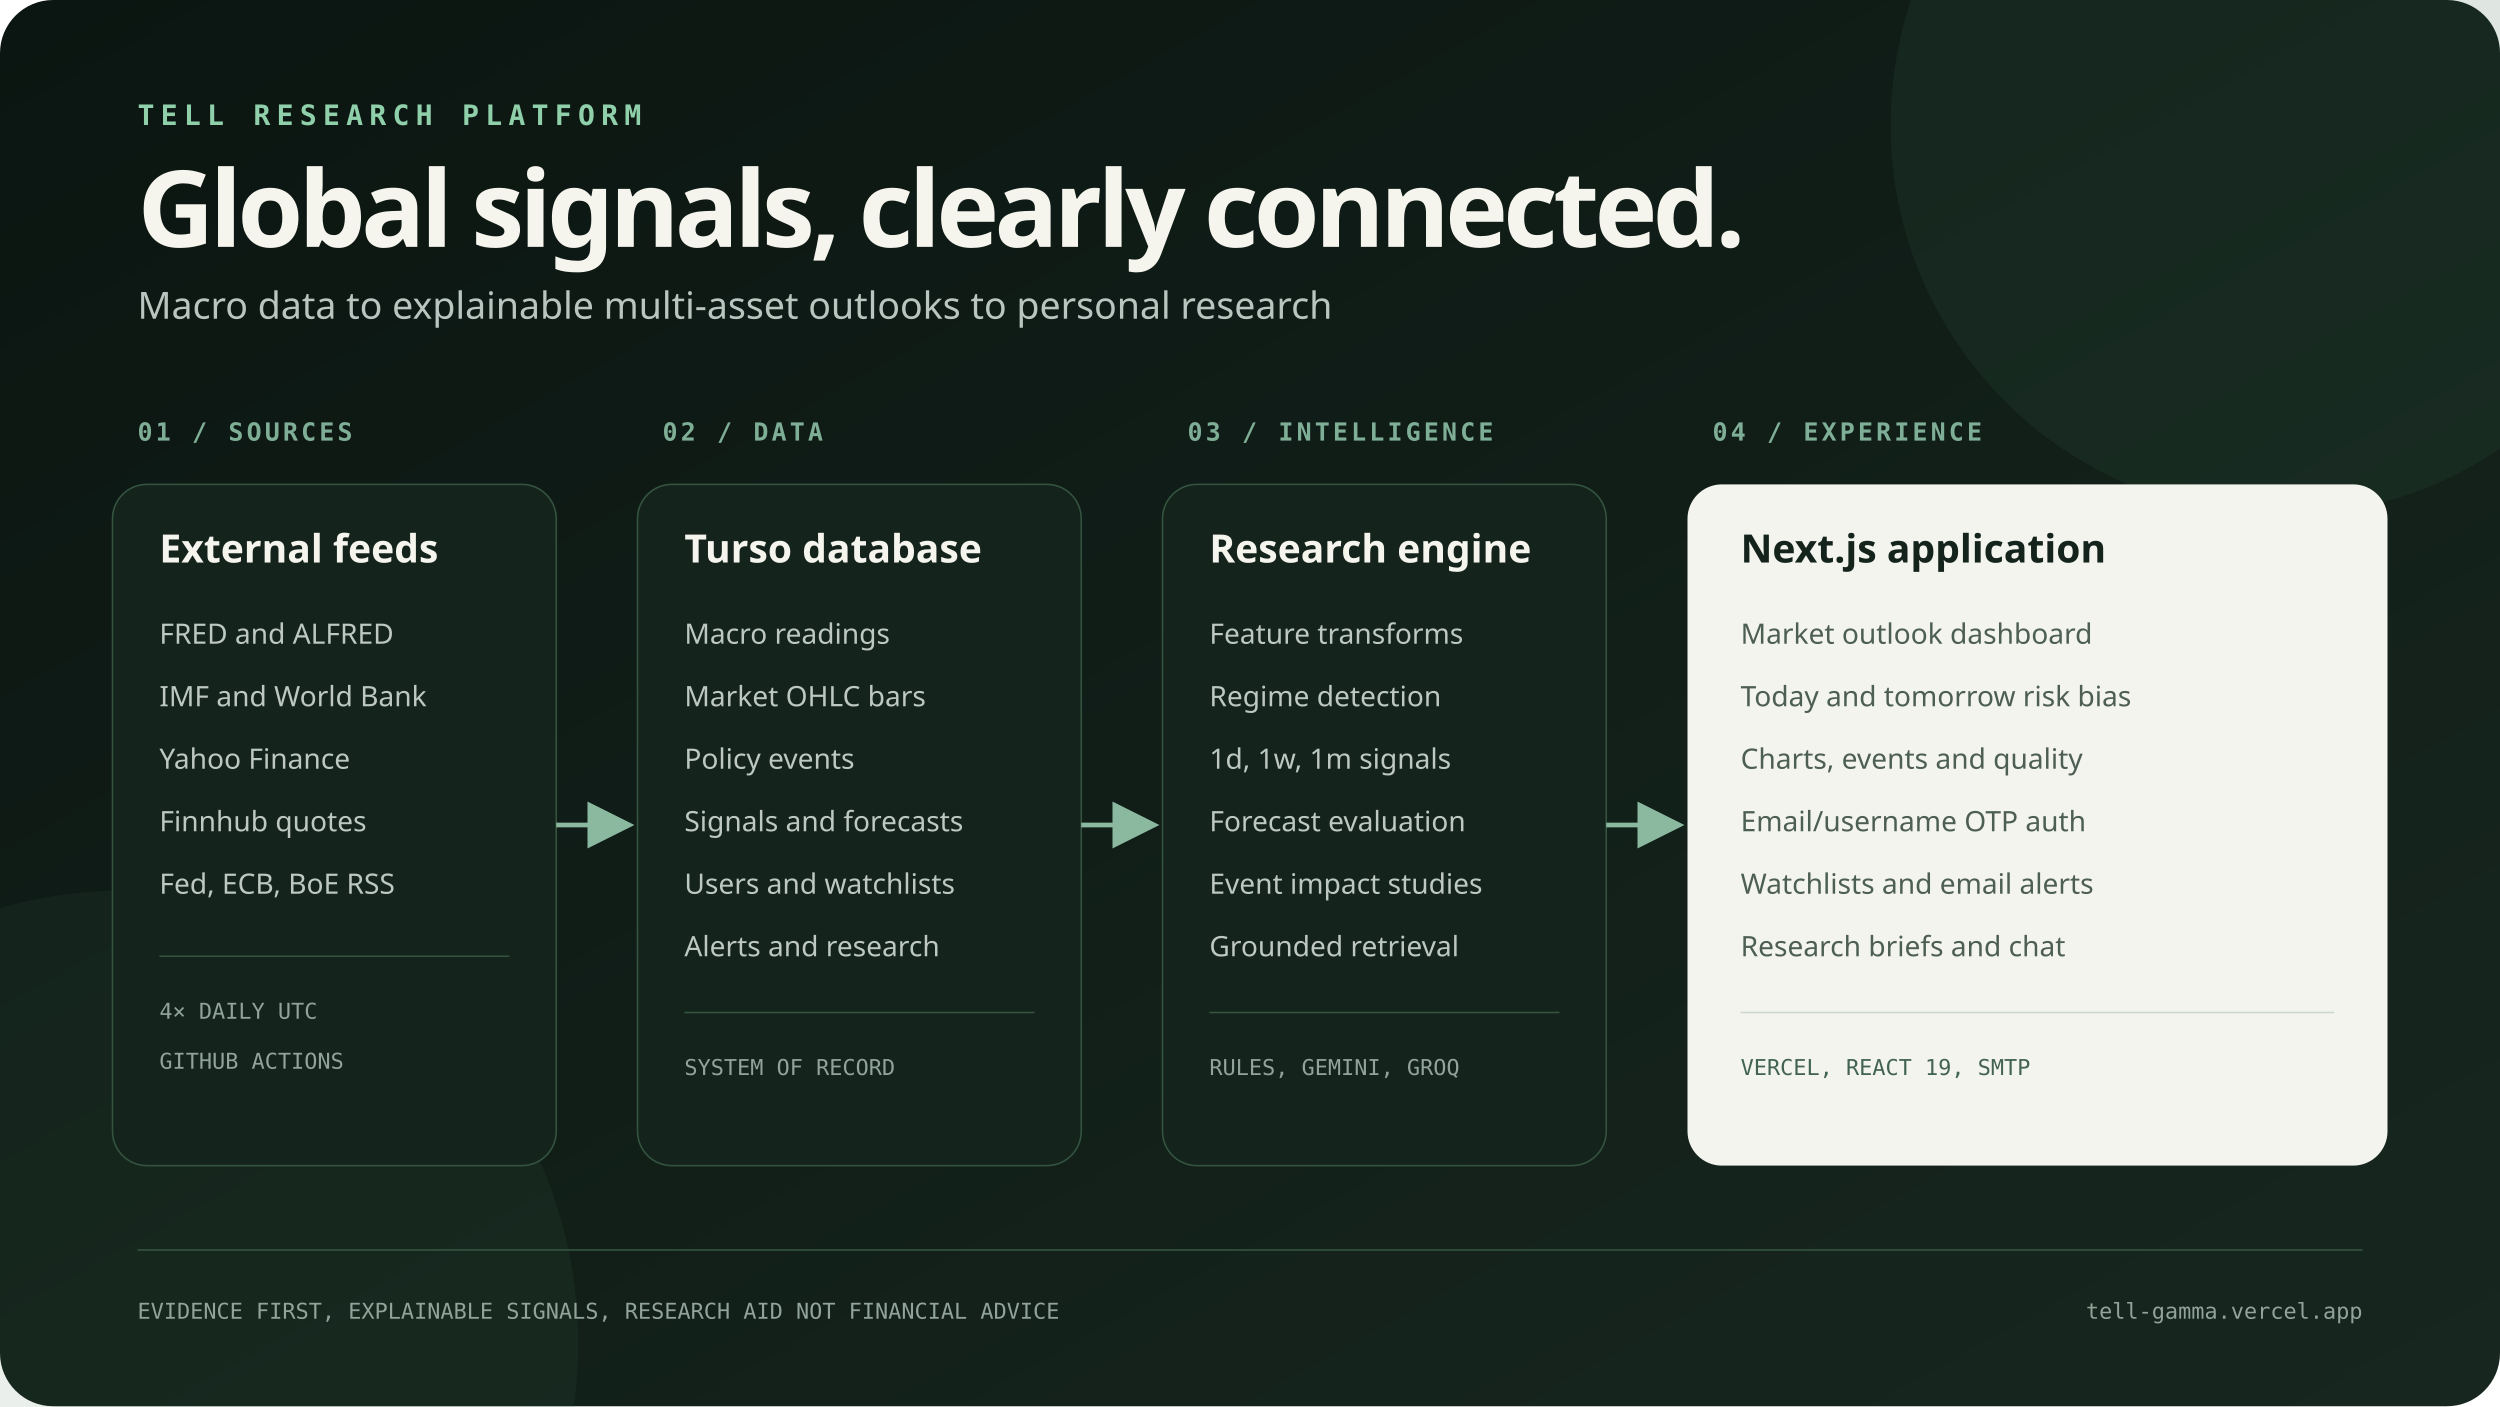
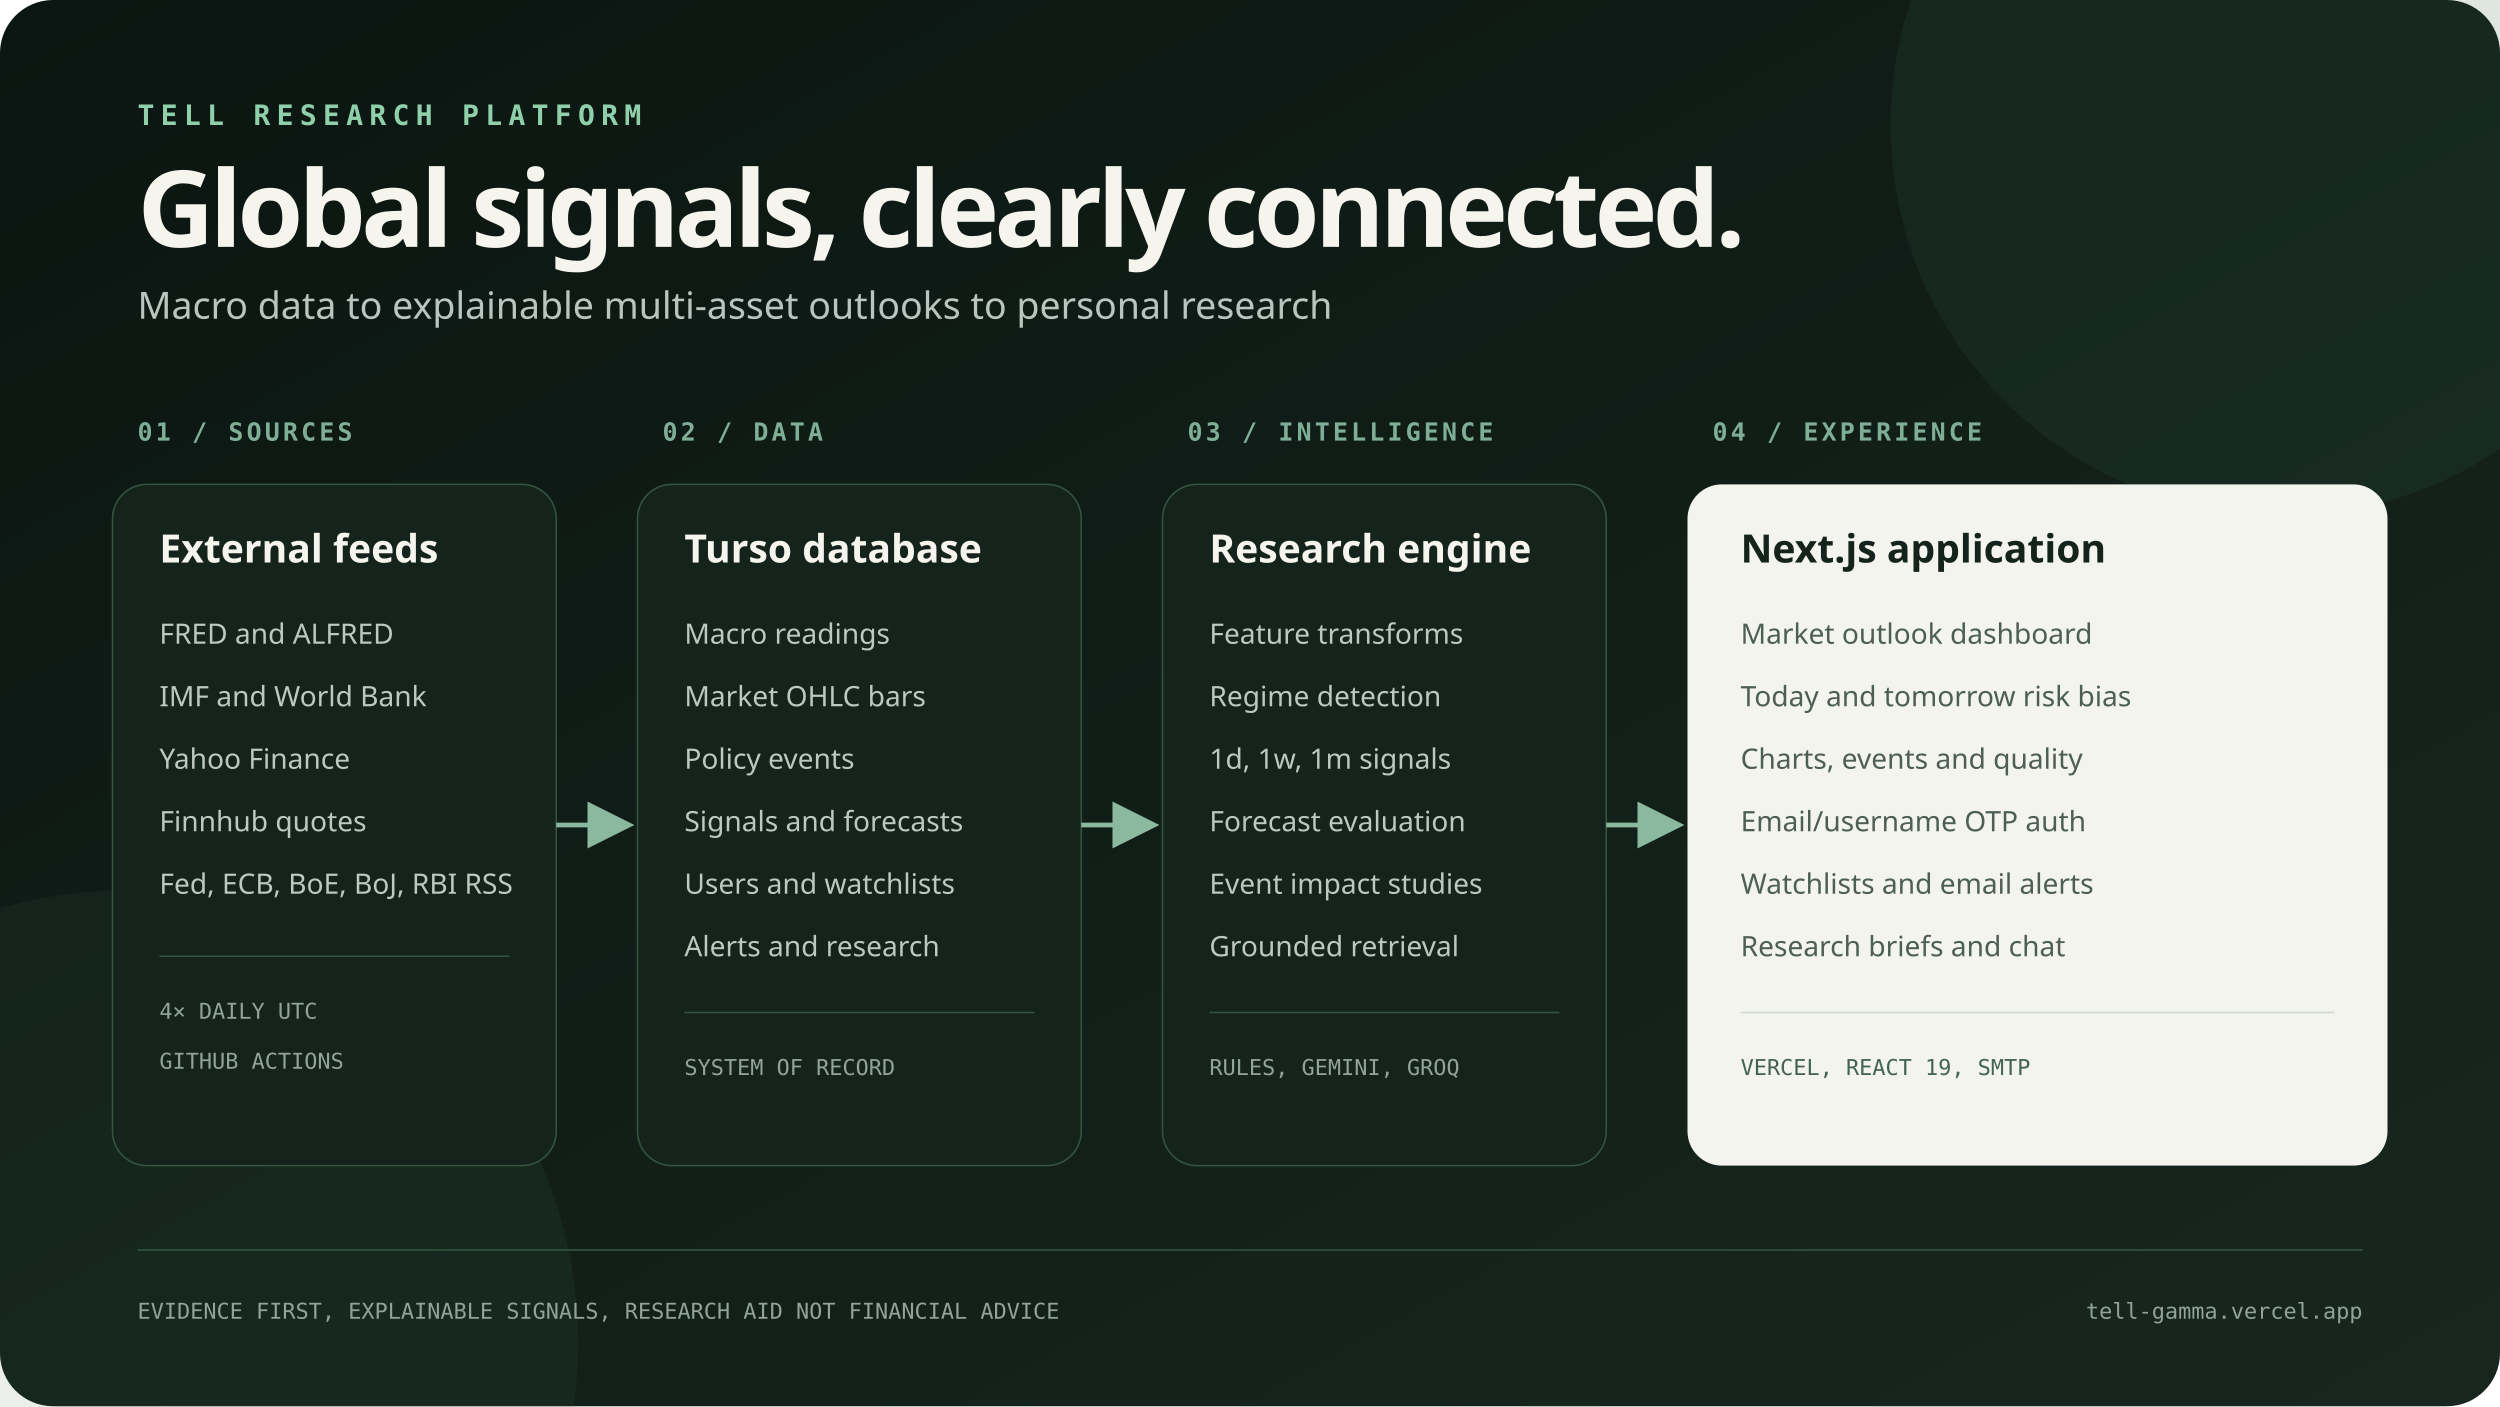
<svg xmlns="http://www.w3.org/2000/svg" width="1600" height="900" viewBox="0 0 1600 900" role="img" aria-labelledby="svgTitle svgDesc">
  <defs>
    <linearGradient id="pageBg" x1="0" y1="0" x2="1" y2="1">
      <stop offset="0" stop-color="#0b1511" />
      <stop offset="1" stop-color="#17271f" />
    </linearGradient>
    <marker id="arrowHead" markerWidth="10" markerHeight="10" refX="8" refY="5" orient="auto">
      <path d="M0 0 L10 5 L0 10 z" fill="#8ab9a0" />
    </marker>
    <style>
      .eyebrow { font: 600 18px monospace; letter-spacing: 4px; fill: #8fd0aa; }
      .title { font: 700 68px sans-serif; letter-spacing: -3px; fill: #f5f4ed; }
      .subtitle { font: 400 24px sans-serif; fill: #b9c5bf; }
      .lane { font: 600 16px monospace; letter-spacing: 2px; fill: #7fae96; }
      .cardTitle { font: 700 25px sans-serif; fill: #f5f4ed; }
      .cardTitleDark { font: 700 25px sans-serif; fill: #14231c; }
      .body { font: 400 18px sans-serif; fill: #bdc8c2; }
      .bodyDark { font: 400 18px sans-serif; fill: #4d5e55; }
      .small { font: 500 14px monospace; fill: #91a39a; }
      .smallDark { font: 500 14px monospace; fill: #42634f; }
      .flow { stroke: #8ab9a0; stroke-width: 3; fill: none; marker-end: url(#arrowHead); }
      .rule { stroke: #345440; stroke-width: 1; }
      .ruleLight { stroke: #ced7d1; stroke-width: 1; }
    </style>
  </defs>
  <rect width="1600" height="900" rx="34" fill="url(#pageBg)" />
  <circle cx="1460" cy="80" r="250" fill="#315f48" opacity="0.16" />
  <circle cx="80" cy="860" r="290" fill="#3d6f55" opacity="0.11" />
  <text x="88" y="80" class="eyebrow">TELL RESEARCH PLATFORM</text>
  <text x="88" y="158" class="title">Global signals, clearly connected.</text>
  <text x="88" y="204" class="subtitle">Macro data to explainable multi-asset outlooks to personal research</text>
  <text x="88" y="282" class="lane">01 / SOURCES</text>
  <text x="424" y="282" class="lane">02 / DATA</text>
  <text x="760" y="282" class="lane">03 / INTELLIGENCE</text>
  <text x="1096" y="282" class="lane">04 / EXPERIENCE</text>
  <g>
    <rect x="72" y="310" width="284" height="436" rx="22" fill="#14231c" stroke="#345440" />
    <text x="102" y="360" class="cardTitle">External feeds</text>
    <text x="102" y="412" class="body">FRED and ALFRED</text>
    <text x="102" y="452" class="body">IMF and World Bank</text>
    <text x="102" y="492" class="body">Yahoo Finance</text>
    <text x="102" y="532" class="body">Finnhub quotes</text>
-     <text x="102" y="572" class="body">Fed, ECB, BoE RSS</text>
+     <text x="102" y="572" class="body">Fed, ECB, BoE, BoJ, RBI RSS</text>
    <line x1="102" y1="612" x2="326" y2="612" class="rule" />
    <text x="102" y="652" class="small">4× DAILY UTC</text>
    <text x="102" y="684" class="small">GITHUB ACTIONS</text>
  </g>
  <g>
    <rect x="408" y="310" width="284" height="436" rx="22" fill="#14231c" stroke="#345440" />
    <text x="438" y="360" class="cardTitle">Turso database</text>
    <text x="438" y="412" class="body">Macro readings</text>
    <text x="438" y="452" class="body">Market OHLC bars</text>
    <text x="438" y="492" class="body">Policy events</text>
    <text x="438" y="532" class="body">Signals and forecasts</text>
    <text x="438" y="572" class="body">Users and watchlists</text>
    <text x="438" y="612" class="body">Alerts and research</text>
    <line x1="438" y1="648" x2="662" y2="648" class="rule" />
    <text x="438" y="688" class="small">SYSTEM OF RECORD</text>
  </g>
  <g>
    <rect x="744" y="310" width="284" height="436" rx="22" fill="#14231c" stroke="#345440" />
    <text x="774" y="360" class="cardTitle">Research engine</text>
    <text x="774" y="412" class="body">Feature transforms</text>
    <text x="774" y="452" class="body">Regime detection</text>
    <text x="774" y="492" class="body">1d, 1w, 1m signals</text>
    <text x="774" y="532" class="body">Forecast evaluation</text>
    <text x="774" y="572" class="body">Event impact studies</text>
    <text x="774" y="612" class="body">Grounded retrieval</text>
    <line x1="774" y1="648" x2="998" y2="648" class="rule" />
    <text x="774" y="688" class="small">RULES, GEMINI, GROQ</text>
  </g>
  <g>
    <rect x="1080" y="310" width="448" height="436" rx="22" fill="#f3f4ee" />
    <text x="1114" y="360" class="cardTitleDark">Next.js application</text>
    <text x="1114" y="412" class="bodyDark">Market outlook dashboard</text>
    <text x="1114" y="452" class="bodyDark">Today and tomorrow risk bias</text>
    <text x="1114" y="492" class="bodyDark">Charts, events and quality</text>
    <text x="1114" y="532" class="bodyDark">Email/username OTP auth</text>
    <text x="1114" y="572" class="bodyDark">Watchlists and email alerts</text>
    <text x="1114" y="612" class="bodyDark">Research briefs and chat</text>
    <line x1="1114" y1="648" x2="1494" y2="648" class="ruleLight" />
    <text x="1114" y="688" class="smallDark">VERCEL, REACT 19, SMTP</text>
  </g>
  <path d="M356 528 L400 528" class="flow" />
  <path d="M692 528 L736 528" class="flow" />
  <path d="M1028 528 L1072 528" class="flow" />
  <line x1="88" y1="800" x2="1512" y2="800" class="rule" />
  <text x="88" y="844" class="small">EVIDENCE FIRST, EXPLAINABLE SIGNALS, RESEARCH AID NOT FINANCIAL ADVICE</text>
  <text x="1512" y="844" text-anchor="end" class="small">tell-gamma.vercel.app</text>
</svg>
